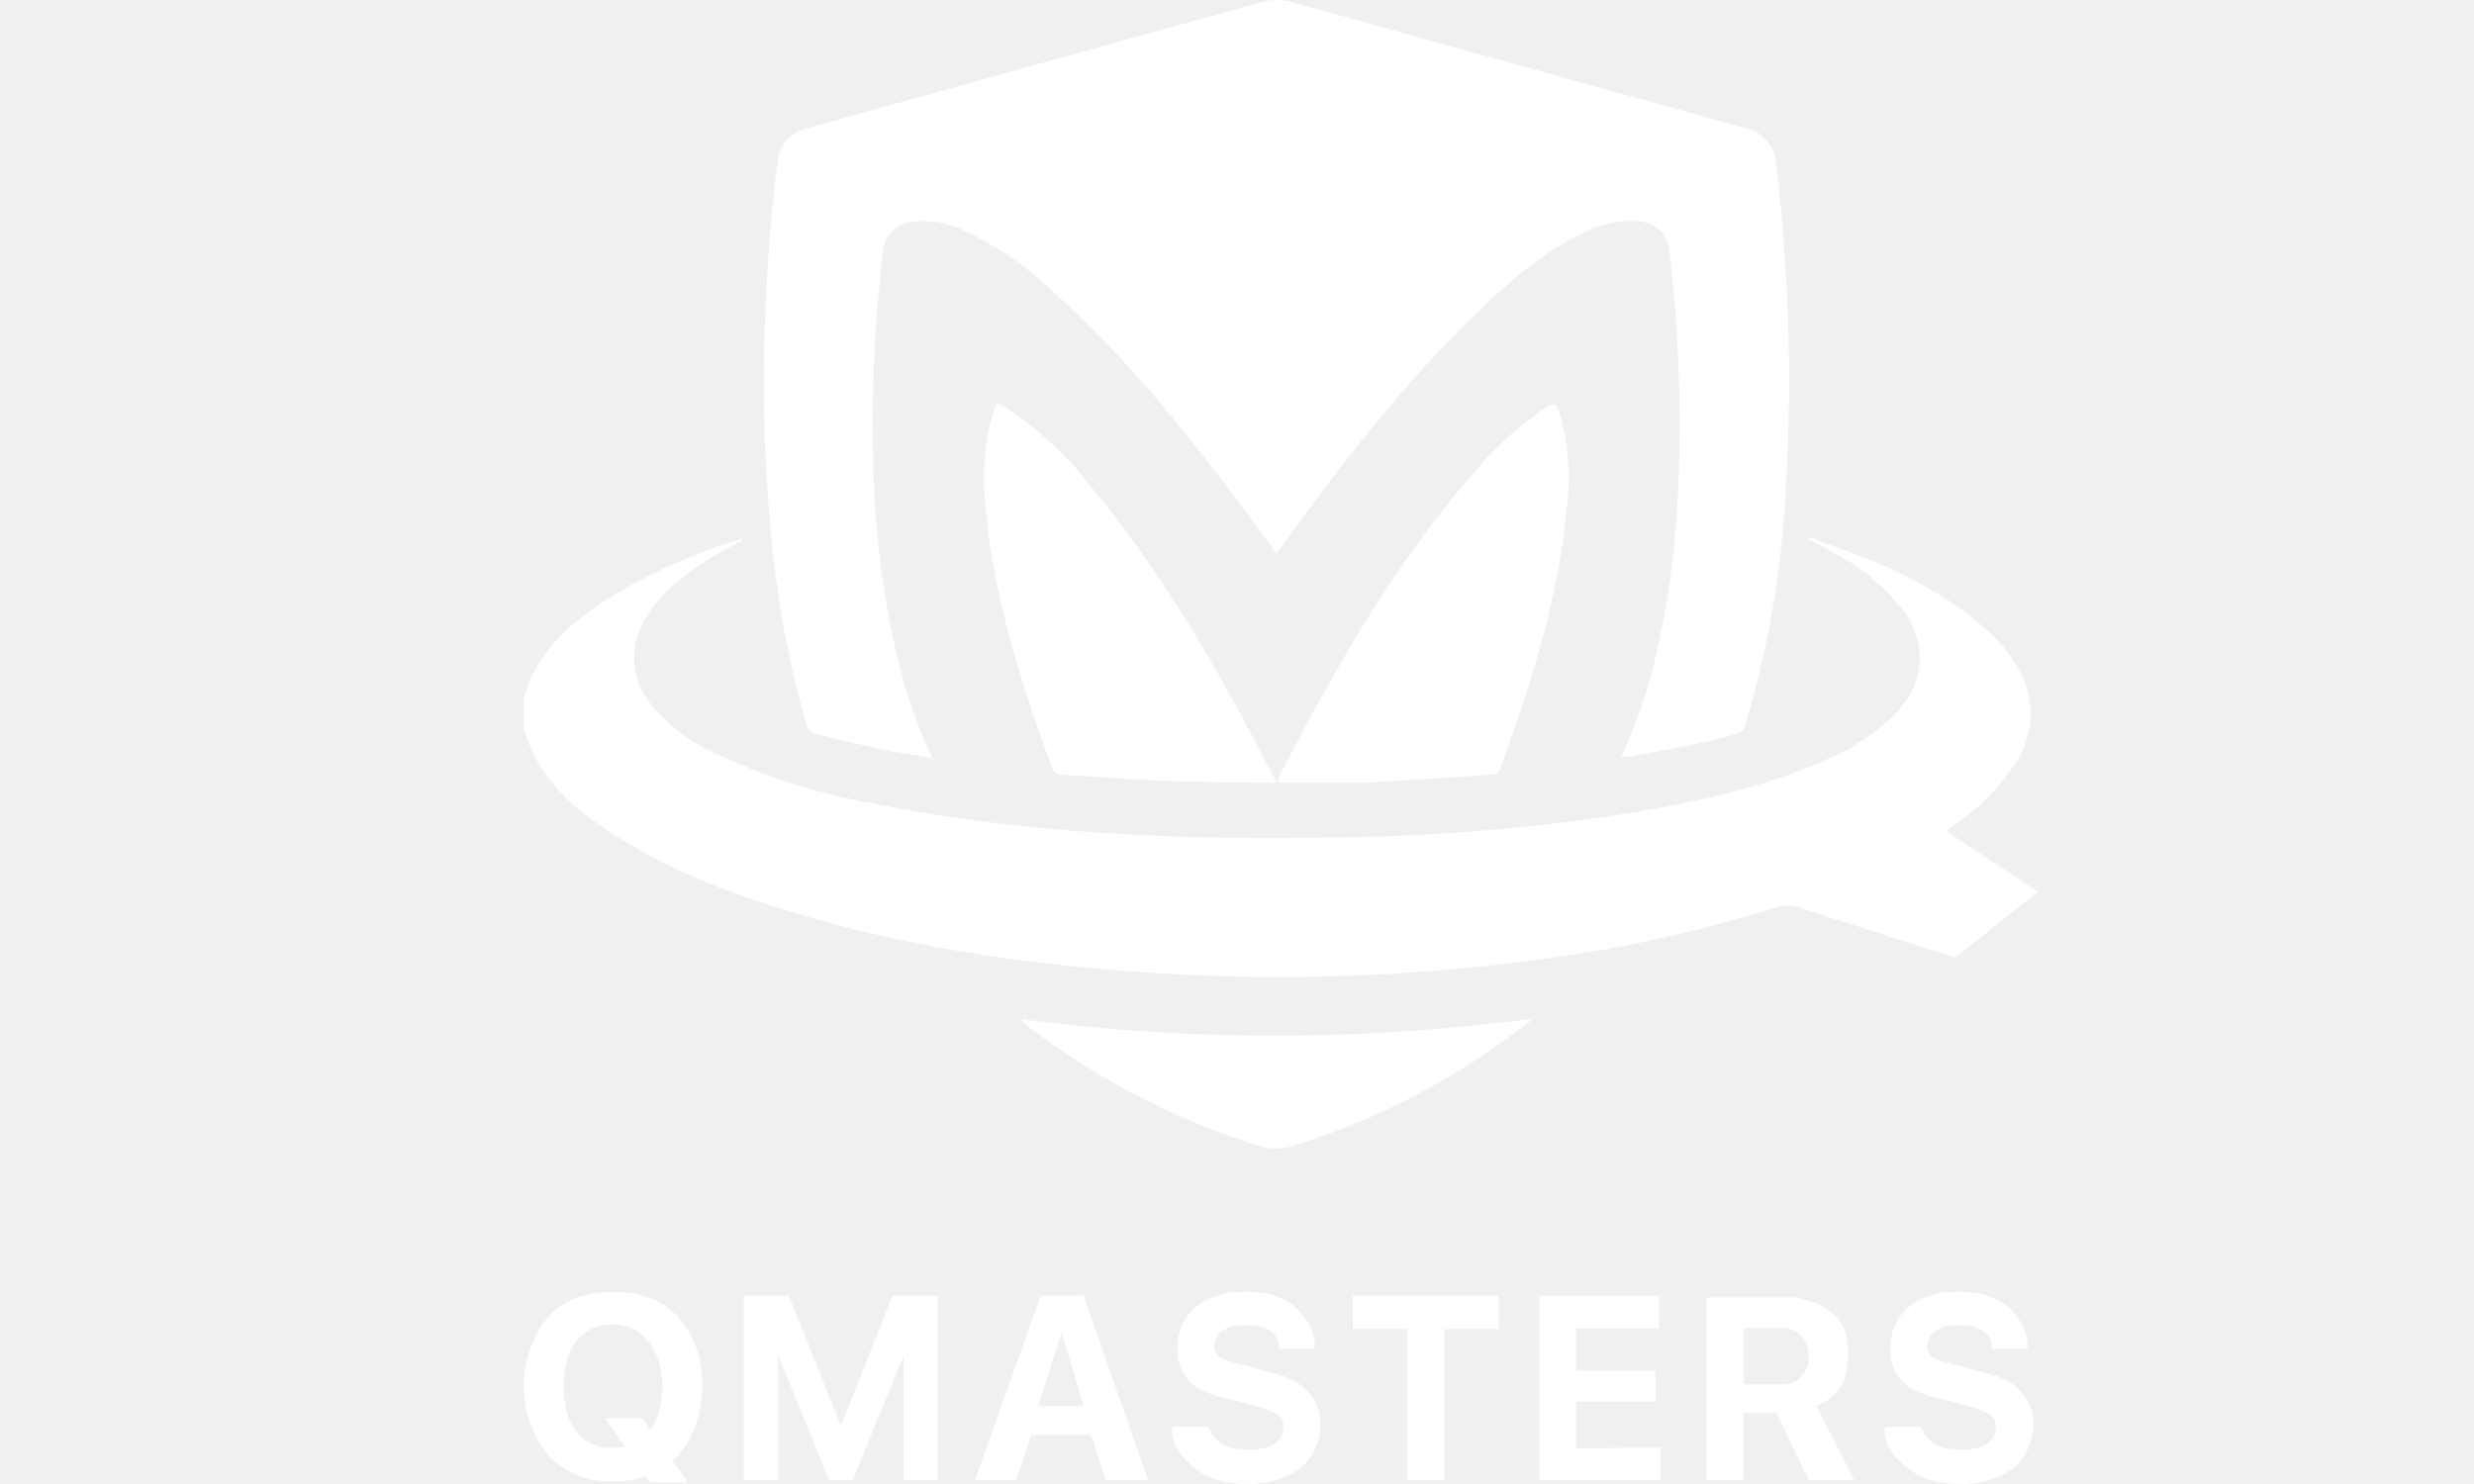
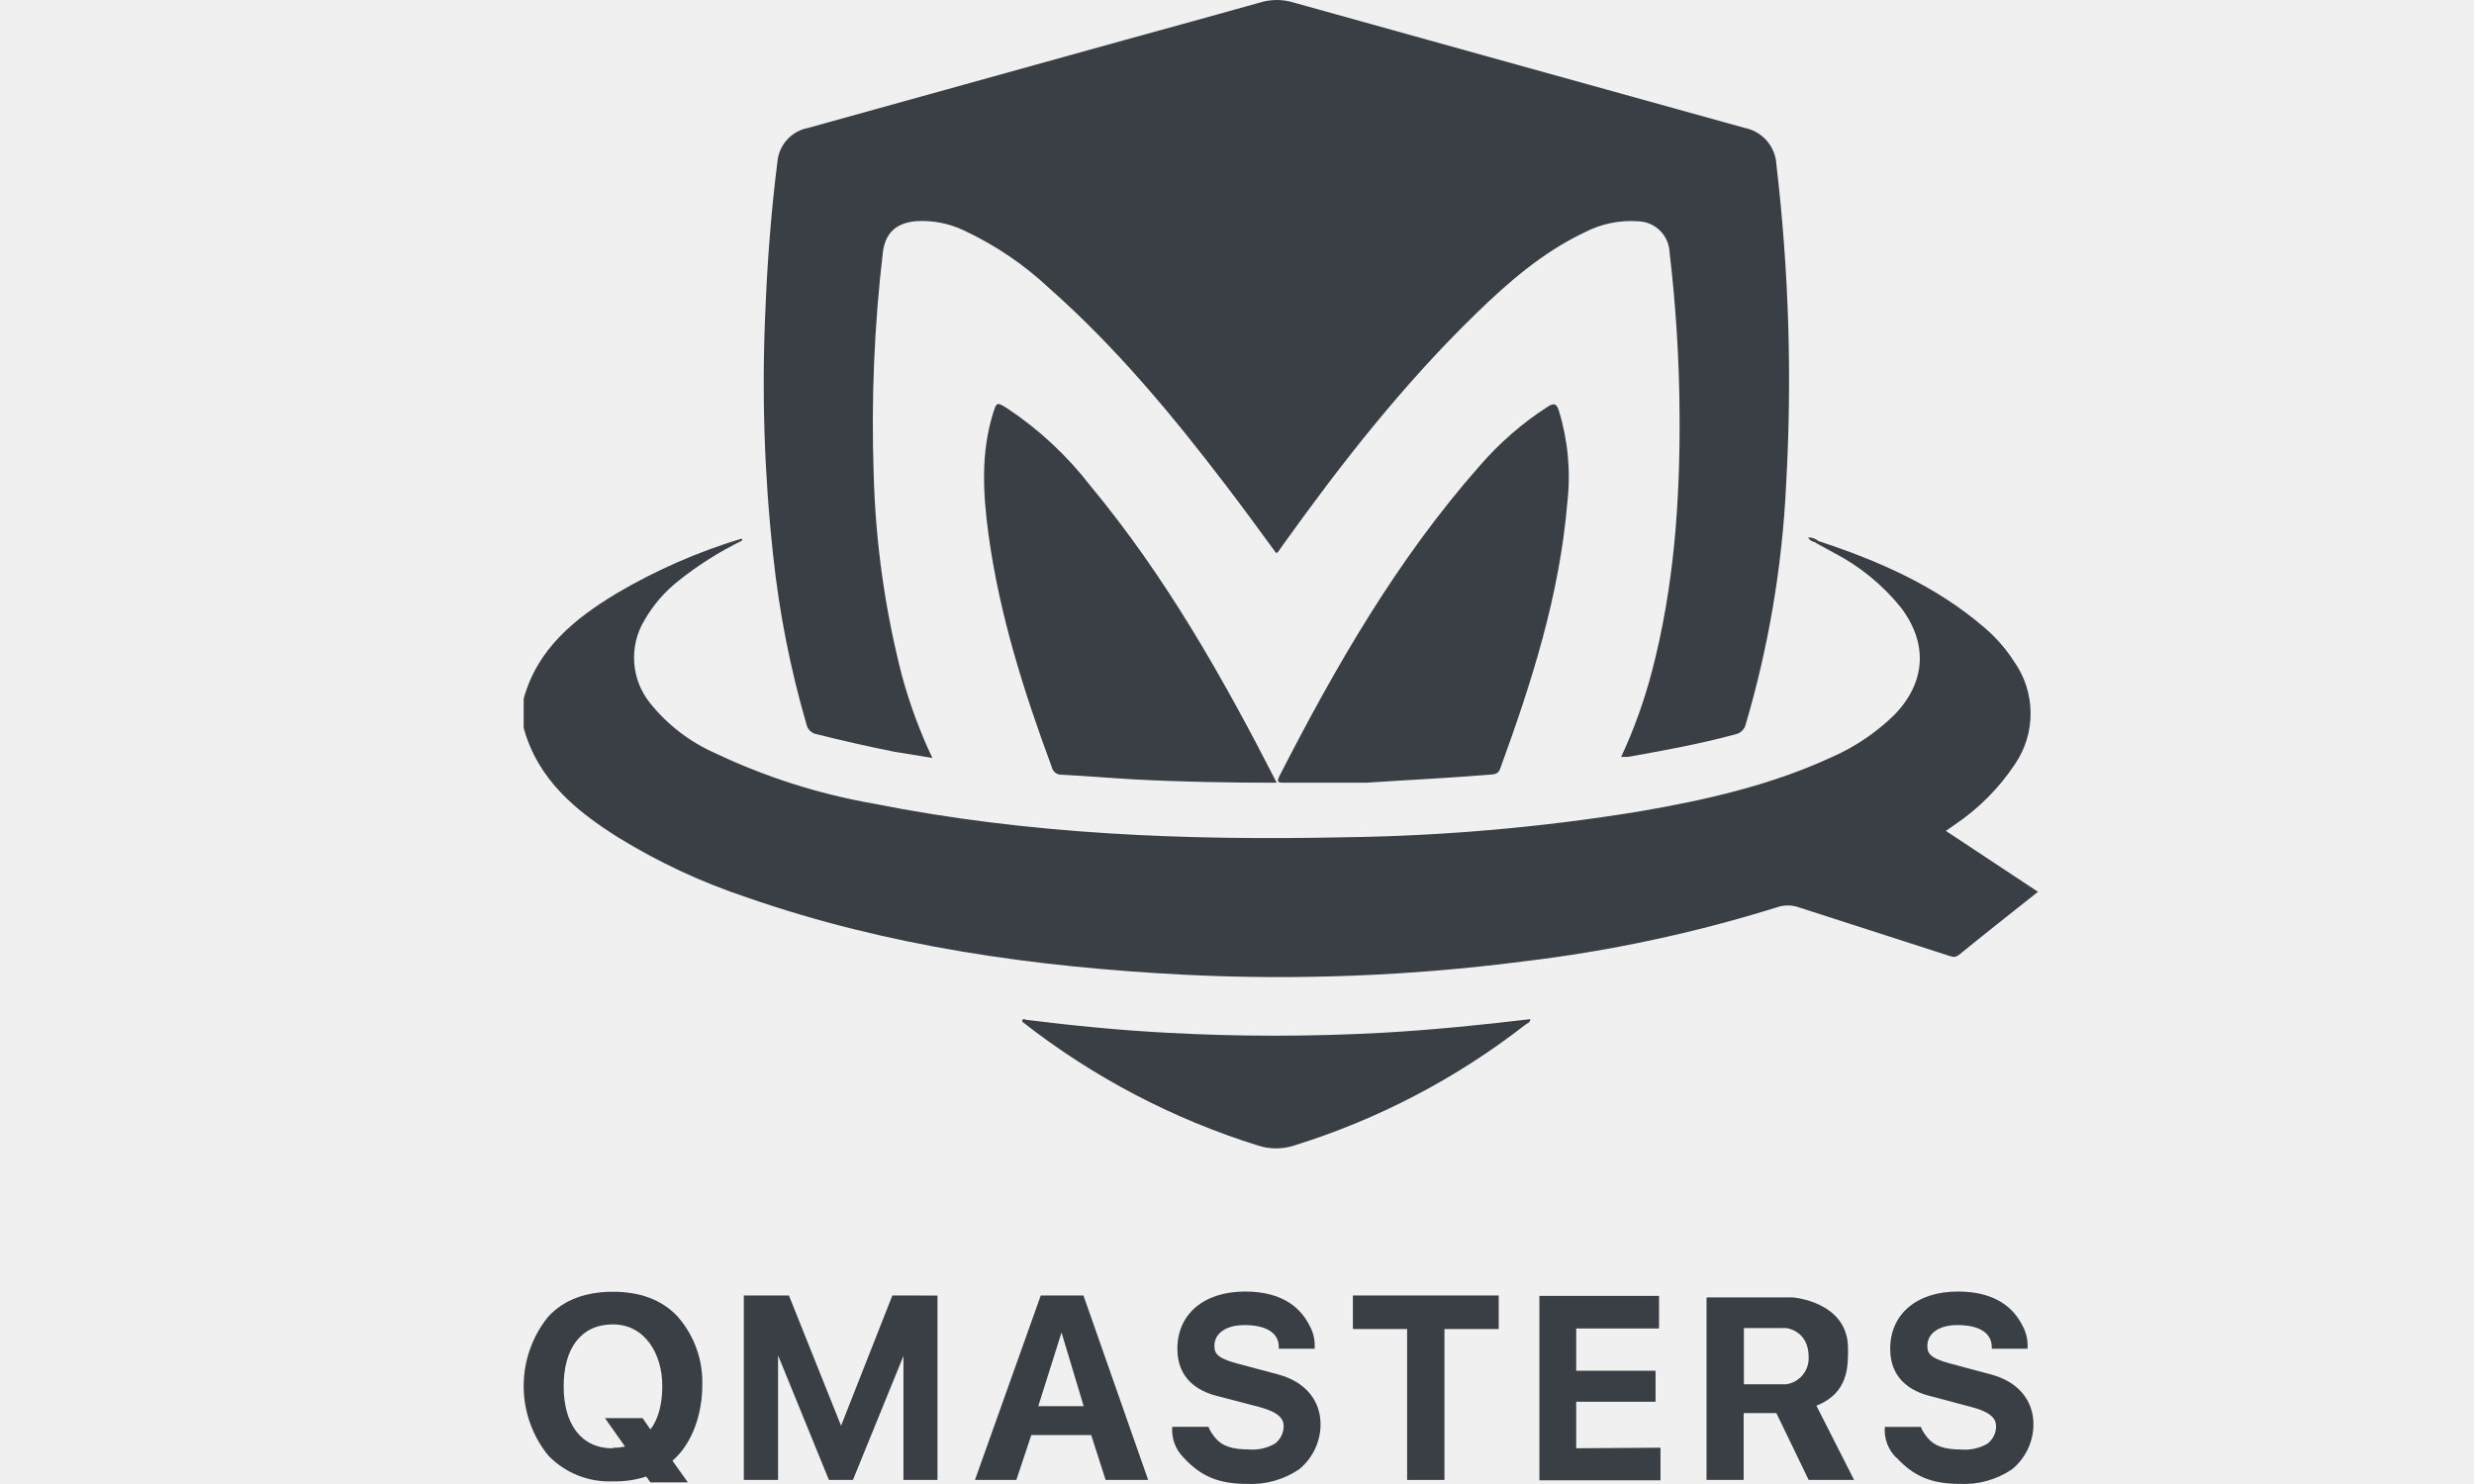
<svg xmlns="http://www.w3.org/2000/svg" width="600" height="360" viewBox="0 0 600 360" fill="none">
-   <path d="M179.923 131.171C174.48 133.83 169.345 137.075 164.607 140.849C161.256 143.477 158.443 146.724 156.319 150.415C154.446 153.503 153.569 157.094 153.808 160.698C154.047 164.302 155.389 167.746 157.653 170.561C161.853 175.807 167.255 179.964 173.402 182.682C185.615 188.498 198.563 192.626 211.889 194.954C249.625 202.471 287.812 203.918 326.149 203.11C349.986 202.793 373.768 200.714 397.298 196.889C413.366 194.145 429.246 190.575 444.092 183.734C449.805 181.25 455.015 177.74 459.465 173.379C466.982 165.58 467.639 156.297 461.156 147.558C456.668 141.943 451.046 137.339 444.656 134.046C443.228 133.238 441.781 132.468 440.334 131.678C440.334 131.246 440.334 130.983 440.879 131.209C455.556 136.038 469.537 142.108 481.321 152.294C484.079 154.652 486.478 157.399 488.443 160.45C491.015 164.077 492.418 168.403 492.465 172.85C492.512 177.296 491.201 181.651 488.706 185.332C484.868 191.12 479.933 196.1 474.179 199.99C473.54 200.46 472.901 200.892 471.924 201.569L494.25 216.34C487.748 221.508 481.396 226.507 475.119 231.618C474.029 232.501 473.24 232.013 472.3 231.731C460.26 227.872 448.233 223.995 436.218 220.098C434.514 219.507 432.66 219.507 430.956 220.098C410.839 226.373 390.186 230.777 369.259 233.253C341.984 236.759 314.45 237.828 286.985 236.448C250.865 234.569 215.309 229.626 180.994 217.655C170.179 214.054 159.813 209.224 150.099 203.26C139.725 196.758 130.441 189.165 127.002 176.574V169.489C130.385 157.293 139.406 150.058 149.554 143.931C159.09 138.311 169.267 133.856 179.866 130.664C179.917 130.702 179.954 130.755 179.974 130.816C179.994 130.876 179.996 130.941 179.979 131.002C179.979 131.115 179.942 131.171 179.866 131.171" fill="white" />
-   <path d="M393.126 183.697C396.261 176.98 398.777 169.991 400.643 162.818C405.999 142.39 407.465 121.568 407.334 100.558C407.259 87.405 406.449 74.268 404.909 61.206C404.831 59.237 404.013 57.37 402.62 55.977C401.227 54.584 399.361 53.767 397.392 53.688C392.804 53.343 388.211 54.301 384.143 56.451C374.052 61.262 365.745 68.497 357.834 76.202C340.45 93.116 325.529 112.115 311.434 131.791L309.931 133.915C309.799 134.021 309.654 134.11 309.499 134.178C305.383 128.54 301.343 123.015 297.152 117.527C284.241 100.614 270.654 84.264 254.661 70.095C248.468 64.257 241.382 59.449 233.67 55.85C230.093 54.169 226.151 53.413 222.206 53.651C217.377 54.064 214.689 56.47 214.107 61.262C212.015 79.103 211.274 97.076 211.889 115.028C212.327 131.554 214.634 147.977 218.767 163.983C220.626 170.814 223.084 177.468 226.115 183.866L216.888 182.362C210.624 181.109 204.36 179.694 198.095 178.115C197.488 178.019 196.925 177.741 196.479 177.318C196.033 176.896 195.725 176.348 195.596 175.747C191.678 162.309 188.968 148.549 187.496 134.629C185.349 114.974 184.72 95.183 185.617 75.432C186.106 63.31 187.026 51.227 188.549 39.181C188.734 37.205 189.556 35.343 190.892 33.875C192.227 32.407 194.003 31.413 195.953 31.043C221.473 23.977 246.975 16.892 272.458 9.789C283.583 6.707 294.728 3.681 305.834 0.543C308.326 -0.181 310.972 -0.181 313.464 0.543C350.009 10.728 386.555 20.889 423.101 31.024C425.21 31.436 427.119 32.547 428.521 34.176C429.922 35.806 430.733 37.86 430.824 40.007C433.852 65.756 434.638 91.718 433.174 117.603C432.237 137.267 428.956 156.748 423.401 175.635C423.267 176.264 422.949 176.839 422.487 177.287C422.025 177.736 421.441 178.037 420.808 178.153C412.22 180.483 403.481 182.08 394.742 183.621C394.291 183.621 393.803 183.621 393.126 183.621" fill="white" />
-   <path d="M309.63 189.879C297.716 189.879 286.214 189.673 274.751 189.053C269.019 188.733 263.287 188.226 257.555 187.944C256.985 187.983 256.419 187.814 255.963 187.469C255.507 187.123 255.192 186.625 255.075 186.065C248.272 167.685 242.371 149.062 239.721 129.574C238.406 119.801 237.842 109.992 240.811 100.351C241.694 97.494 241.751 97.476 244.325 99.092C252.02 104.216 258.825 110.564 264.471 117.885C282.663 139.797 296.569 164.34 309.63 189.879Z" fill="white" />
-   <path d="M331.298 189.879C324.683 189.879 318.143 189.879 311.453 189.879C310.194 189.879 309.461 189.879 310.288 188.263C323.969 161.559 338.872 135.644 358.867 112.998C363.655 107.444 369.218 102.608 375.386 98.641C376.964 97.663 377.509 97.927 378.073 99.656C380.269 106.829 380.967 114.377 380.122 121.831C378.242 144.382 371.477 165.505 363.81 186.516C363.396 187.606 362.757 187.793 361.724 187.887C351.594 188.733 341.446 189.203 331.298 189.879Z" fill="white" />
-   <path d="M248.986 247.404C260.262 248.813 271.537 249.922 282.813 250.524C300.339 251.49 317.906 251.49 335.433 250.524C347.385 249.847 359.299 248.644 371.139 247.235C371.139 248.062 370.462 248.193 370.03 248.513C353.199 261.636 334.13 271.6 313.746 277.923C310.964 278.806 307.977 278.806 305.195 277.923C284.434 271.463 265.023 261.274 247.915 247.855C247.915 246.953 248.403 247.254 248.854 247.385" fill="white" />
-   <path d="M440.935 131.133L440.39 131.603C439.695 131.378 438.943 131.265 438.511 130.382C439.362 130.357 440.197 130.622 440.879 131.133" fill="white" />
-   <path d="M216.418 314.269L203.977 345.859L191.33 314.269H180.393V359.014H188.699V328.795L201.027 359.014H206.853L219.106 328.946V359.014H227.356V314.287L216.418 314.269Z" fill="white" />
-   <path d="M251.805 341.123L257.443 323.251L262.817 341.123H251.805ZM262.761 314.269H252.406L236.451 359.014H246.487L250.114 348.133H264.64L268.136 359.014H278.453L262.761 314.269Z" fill="white" />
-   <path d="M328.103 314.269V322.406H341.258V359.014H350.316V322.406H363.471V314.269H328.103Z" fill="white" />
-   <path d="M382.264 351.328V340.052H401.508V332.535H382.264V322.274H402.353V314.363H373.337V359.108H402.711V351.196L382.264 351.328Z" fill="white" />
-   <path d="M438.642 329.227C438.71 330.801 438.193 332.345 437.19 333.559C436.187 334.774 434.769 335.574 433.211 335.805H422.931V322.18H433.211C433.211 322.18 438.642 322.706 438.642 329.227ZM440.521 341.011C448.377 337.872 448.189 331.389 448.189 327.104C448.189 315.716 434.771 314.738 434.771 314.738H413.873V359.014H422.875V342.796H430.806L438.642 359.014H449.655L440.521 341.011Z" fill="white" />
-   <path d="M459.991 353.639C464.088 358.112 468.429 359.972 475.288 359.972C479.781 360.198 484.226 358.958 487.954 356.439C489.568 355.123 490.871 353.467 491.771 351.59C492.67 349.712 493.145 347.659 493.16 345.577C493.16 339.639 489.401 335.241 483.049 333.475L472.789 330.731C467.809 329.378 467.433 328.119 467.433 326.484C467.433 323.421 470.289 321.447 474.705 321.447C480.193 321.447 482.993 323.477 483.049 326.691V327.179H491.732V326.747C491.801 324.943 491.372 323.155 490.491 321.579C488.612 317.82 484.515 313.31 474.856 313.31C464.877 313.31 458.412 318.76 458.412 327.217C458.412 334.583 463.543 337.459 467.809 338.586L477.994 341.292C483.388 342.683 484.102 344.487 484.102 346.085C484.083 346.894 483.881 347.689 483.509 348.408C483.138 349.128 482.608 349.753 481.959 350.238C480.018 351.352 477.78 351.837 475.551 351.628C471.605 351.628 469.143 350.783 467.545 348.866C465.948 346.949 465.892 346.141 465.892 346.141H457.116C456.999 347.523 457.189 348.914 457.673 350.213C458.157 351.513 458.923 352.689 459.916 353.658" fill="white" />
-   <path d="M287.098 353.639C291.194 358.112 295.536 359.972 302.395 359.972C306.889 360.205 311.336 358.964 315.061 356.439C316.675 355.123 317.978 353.467 318.877 351.59C319.777 349.712 320.252 347.659 320.267 345.577C320.267 339.639 316.508 335.241 310.156 333.475L299.877 330.731C294.915 329.378 294.521 328.119 294.521 326.484C294.521 323.421 297.377 321.447 301.794 321.447C307.3 321.447 310.1 323.477 310.138 326.691V327.179H318.839V326.747C318.917 324.942 318.487 323.152 317.598 321.579C315.719 317.82 311.641 313.31 301.963 313.31C291.984 313.31 285.538 318.76 285.538 327.217C285.538 334.583 290.668 337.459 294.934 338.586L305.214 341.274C310.589 342.664 311.322 344.468 311.322 346.066C311.299 346.874 311.094 347.668 310.724 348.386C310.353 349.105 309.825 349.732 309.179 350.219C307.231 351.334 304.987 351.82 302.752 351.61C298.806 351.61 296.344 350.764 294.765 348.847C293.187 346.93 293.111 346.122 293.111 346.122H284.298C284.181 347.504 284.371 348.895 284.855 350.195C285.339 351.494 286.105 352.671 287.098 353.639Z" fill="white" />
-   <path d="M148.595 351.347C140.947 351.347 136.699 345.464 136.699 336.312C136.699 327.16 140.853 321.278 148.652 321.278C156.451 321.278 160.623 328.513 160.623 336.181C160.623 343.04 158.255 346.16 157.728 346.742L155.849 344.017H146.716L151.583 350.914C150.602 351.127 149.599 351.228 148.595 351.215M163.141 354.316C168.252 349.843 170.32 342.364 170.32 336.124C170.534 329.994 168.403 324.013 164.362 319.399C160.416 315.152 154.966 313.366 148.652 313.366C142.337 313.366 136.869 315.152 132.941 319.418C129.097 324.181 127 330.117 127 336.237C127 342.358 129.097 348.294 132.941 353.057C134.959 355.166 137.405 356.819 140.115 357.905C142.825 358.991 145.735 359.484 148.652 359.352C151.392 359.425 154.124 359.031 156.732 358.187L157.728 359.597H166.824L163.066 354.335L163.141 354.316Z" fill="white" />
+   <path d="M179.923 131.171C174.48 133.83 169.345 137.075 164.607 140.849C161.256 143.477 158.443 146.724 156.319 150.415C154.446 153.503 153.569 157.094 153.808 160.698C154.047 164.302 155.389 167.746 157.653 170.561C161.853 175.807 167.255 179.964 173.402 182.682C185.615 188.498 198.563 192.626 211.889 194.954C249.625 202.471 287.812 203.918 326.149 203.11C349.986 202.793 373.768 200.714 397.298 196.889C413.366 194.145 429.246 190.575 444.092 183.734C449.805 181.25 455.015 177.74 459.465 173.379C466.982 165.58 467.639 156.297 461.156 147.558C456.668 141.943 451.046 137.339 444.656 134.046C443.228 133.238 441.781 132.468 440.334 131.678C440.334 131.246 440.334 130.983 440.879 131.209C455.556 136.038 469.537 142.108 481.321 152.294C484.079 154.652 486.478 157.399 488.443 160.45C491.015 164.077 492.418 168.403 492.465 172.85C492.512 177.296 491.201 181.651 488.706 185.332C484.868 191.12 479.933 196.1 474.179 199.99C473.54 200.46 472.901 200.892 471.924 201.569L494.25 216.34C487.748 221.508 481.396 226.507 475.119 231.618C474.029 232.501 473.24 232.013 472.3 231.731C460.26 227.872 448.233 223.995 436.218 220.098C434.514 219.507 432.66 219.507 430.956 220.098C410.839 226.373 390.186 230.777 369.259 233.253C341.984 236.759 314.45 237.828 286.985 236.448C250.865 234.569 215.309 229.626 180.994 217.655C170.179 214.054 159.813 209.224 150.099 203.26C139.725 196.758 130.441 189.165 127.002 176.574V169.489C130.385 157.293 139.406 150.058 149.554 143.931C159.09 138.311 169.267 133.856 179.866 130.664C179.917 130.702 179.954 130.755 179.974 130.816C179.994 130.876 179.996 130.941 179.979 131.002C179.979 131.115 179.942 131.171 179.866 131.171" fill="#3A3F46" />
+   <path d="M393.126 183.697C396.261 176.98 398.777 169.991 400.643 162.818C405.999 142.39 407.465 121.568 407.334 100.558C407.259 87.405 406.449 74.268 404.909 61.206C404.831 59.237 404.013 57.37 402.62 55.977C401.227 54.584 399.361 53.767 397.392 53.688C392.804 53.343 388.211 54.301 384.143 56.451C374.052 61.262 365.745 68.497 357.834 76.202C340.45 93.116 325.529 112.115 311.434 131.791L309.931 133.915C309.799 134.021 309.654 134.11 309.499 134.178C305.383 128.54 301.343 123.015 297.152 117.527C284.241 100.614 270.654 84.264 254.661 70.095C248.468 64.257 241.382 59.449 233.67 55.85C230.093 54.169 226.151 53.413 222.206 53.651C217.377 54.064 214.689 56.47 214.107 61.262C212.015 79.103 211.274 97.076 211.889 115.028C212.327 131.554 214.634 147.977 218.767 163.983C220.626 170.814 223.084 177.468 226.115 183.866L216.888 182.362C210.624 181.109 204.36 179.694 198.095 178.115C197.488 178.019 196.925 177.741 196.479 177.318C196.033 176.896 195.725 176.348 195.596 175.747C191.678 162.309 188.968 148.549 187.496 134.629C185.349 114.974 184.72 95.183 185.617 75.432C186.106 63.31 187.026 51.227 188.549 39.181C188.734 37.205 189.556 35.343 190.892 33.875C192.227 32.407 194.003 31.413 195.953 31.043C221.473 23.977 246.975 16.892 272.458 9.789C283.583 6.707 294.728 3.681 305.834 0.543C308.326 -0.181 310.972 -0.181 313.464 0.543C350.009 10.728 386.555 20.889 423.101 31.024C425.21 31.436 427.119 32.547 428.521 34.176C429.922 35.806 430.733 37.86 430.824 40.007C433.852 65.756 434.638 91.718 433.174 117.603C432.237 137.267 428.956 156.748 423.401 175.635C423.267 176.264 422.949 176.839 422.487 177.287C422.025 177.736 421.441 178.037 420.808 178.153C412.22 180.483 403.481 182.08 394.742 183.621C394.291 183.621 393.803 183.621 393.126 183.621" fill="#3A3F46" />
+   <path d="M309.63 189.879C297.716 189.879 286.214 189.673 274.751 189.053C269.019 188.733 263.287 188.226 257.555 187.944C256.985 187.983 256.419 187.814 255.963 187.469C255.507 187.123 255.192 186.625 255.075 186.065C248.272 167.685 242.371 149.062 239.721 129.574C238.406 119.801 237.842 109.992 240.811 100.351C241.694 97.494 241.751 97.476 244.325 99.092C252.02 104.216 258.825 110.564 264.471 117.885C282.663 139.797 296.569 164.34 309.63 189.879Z" fill="#3A3F46" />
+   <path d="M331.298 189.879C324.683 189.879 318.143 189.879 311.453 189.879C310.194 189.879 309.461 189.879 310.288 188.263C323.969 161.559 338.872 135.644 358.867 112.998C363.655 107.444 369.218 102.608 375.386 98.641C376.964 97.663 377.509 97.927 378.073 99.656C380.269 106.829 380.967 114.377 380.122 121.831C378.242 144.382 371.477 165.505 363.81 186.516C363.396 187.606 362.757 187.793 361.724 187.887C351.594 188.733 341.446 189.203 331.298 189.879Z" fill="#3A3F46" />
+   <path d="M248.986 247.404C260.262 248.813 271.537 249.922 282.813 250.524C300.339 251.49 317.906 251.49 335.433 250.524C347.385 249.847 359.299 248.644 371.139 247.235C371.139 248.062 370.462 248.193 370.03 248.513C353.199 261.636 334.13 271.6 313.746 277.923C310.964 278.806 307.977 278.806 305.195 277.923C284.434 271.463 265.023 261.274 247.915 247.855C247.915 246.953 248.403 247.254 248.854 247.385" fill="#3A3F46" />
+   <path d="M440.935 131.133L440.39 131.603C439.695 131.378 438.943 131.265 438.511 130.382C439.362 130.357 440.197 130.622 440.879 131.133" fill="#3A3F46" />
+   <path d="M216.418 314.269L203.977 345.859L191.33 314.269H180.393V359.014H188.699V328.795L201.027 359.014H206.853L219.106 328.946V359.014H227.356V314.287L216.418 314.269Z" fill="#3A3F46" />
+   <path d="M251.805 341.123L257.443 323.251L262.817 341.123H251.805ZM262.761 314.269H252.406L236.451 359.014H246.487L250.114 348.133H264.64L268.136 359.014H278.453L262.761 314.269Z" fill="#3A3F46" />
+   <path d="M328.103 314.269V322.406H341.258V359.014H350.316V322.406H363.471V314.269H328.103Z" fill="#3A3F46" />
+   <path d="M382.264 351.328V340.052H401.508V332.535H382.264V322.274H402.353V314.363H373.337V359.108H402.711V351.196L382.264 351.328Z" fill="#3A3F46" />
+   <path d="M438.642 329.227C438.71 330.801 438.193 332.345 437.19 333.559C436.187 334.774 434.769 335.574 433.211 335.805H422.931V322.18H433.211C433.211 322.18 438.642 322.706 438.642 329.227ZM440.521 341.011C448.377 337.872 448.189 331.389 448.189 327.104C448.189 315.716 434.771 314.738 434.771 314.738H413.873V359.014H422.875V342.796H430.806L438.642 359.014H449.655L440.521 341.011Z" fill="#3A3F46" />
+   <path d="M459.991 353.639C464.088 358.112 468.429 359.972 475.288 359.972C479.781 360.198 484.226 358.958 487.954 356.439C489.568 355.123 490.871 353.467 491.771 351.59C492.67 349.712 493.145 347.659 493.16 345.577C493.16 339.639 489.401 335.241 483.049 333.475L472.789 330.731C467.809 329.378 467.433 328.119 467.433 326.484C467.433 323.421 470.289 321.447 474.705 321.447C480.193 321.447 482.993 323.477 483.049 326.691V327.179H491.732V326.747C491.801 324.943 491.372 323.155 490.491 321.579C488.612 317.82 484.515 313.31 474.856 313.31C464.877 313.31 458.412 318.76 458.412 327.217C458.412 334.583 463.543 337.459 467.809 338.586L477.994 341.292C483.388 342.683 484.102 344.487 484.102 346.085C484.083 346.894 483.881 347.689 483.509 348.408C483.138 349.128 482.608 349.753 481.959 350.238C480.018 351.352 477.78 351.837 475.551 351.628C471.605 351.628 469.143 350.783 467.545 348.866C465.948 346.949 465.892 346.141 465.892 346.141H457.116C456.999 347.523 457.189 348.914 457.673 350.213C458.157 351.513 458.923 352.689 459.916 353.658" fill="#3A3F46" />
+   <path d="M287.098 353.639C291.194 358.112 295.536 359.972 302.395 359.972C306.889 360.205 311.336 358.964 315.061 356.439C316.675 355.123 317.978 353.467 318.877 351.59C319.777 349.712 320.252 347.659 320.267 345.577C320.267 339.639 316.508 335.241 310.156 333.475L299.877 330.731C294.915 329.378 294.521 328.119 294.521 326.484C294.521 323.421 297.377 321.447 301.794 321.447C307.3 321.447 310.1 323.477 310.138 326.691V327.179H318.839V326.747C318.917 324.942 318.487 323.152 317.598 321.579C315.719 317.82 311.641 313.31 301.963 313.31C291.984 313.31 285.538 318.76 285.538 327.217C285.538 334.583 290.668 337.459 294.934 338.586L305.214 341.274C310.589 342.664 311.322 344.468 311.322 346.066C311.299 346.874 311.094 347.668 310.724 348.386C310.353 349.105 309.825 349.732 309.179 350.219C307.231 351.334 304.987 351.82 302.752 351.61C298.806 351.61 296.344 350.764 294.765 348.847C293.187 346.93 293.111 346.122 293.111 346.122H284.298C284.181 347.504 284.371 348.895 284.855 350.195C285.339 351.494 286.105 352.671 287.098 353.639Z" fill="#3A3F46" />
+   <path d="M148.595 351.347C140.947 351.347 136.699 345.464 136.699 336.312C136.699 327.16 140.853 321.278 148.652 321.278C156.451 321.278 160.623 328.513 160.623 336.181C160.623 343.04 158.255 346.16 157.728 346.742L155.849 344.017H146.716L151.583 350.914C150.602 351.127 149.599 351.228 148.595 351.215M163.141 354.316C168.252 349.843 170.32 342.364 170.32 336.124C170.534 329.994 168.403 324.013 164.362 319.399C160.416 315.152 154.966 313.366 148.652 313.366C142.337 313.366 136.869 315.152 132.941 319.418C129.097 324.181 127 330.117 127 336.237C127 342.358 129.097 348.294 132.941 353.057C134.959 355.166 137.405 356.819 140.115 357.905C142.825 358.991 145.735 359.484 148.652 359.352C151.392 359.425 154.124 359.031 156.732 358.187L157.728 359.597H166.824L163.066 354.335L163.141 354.316Z" fill="#3A3F46" />
</svg>
